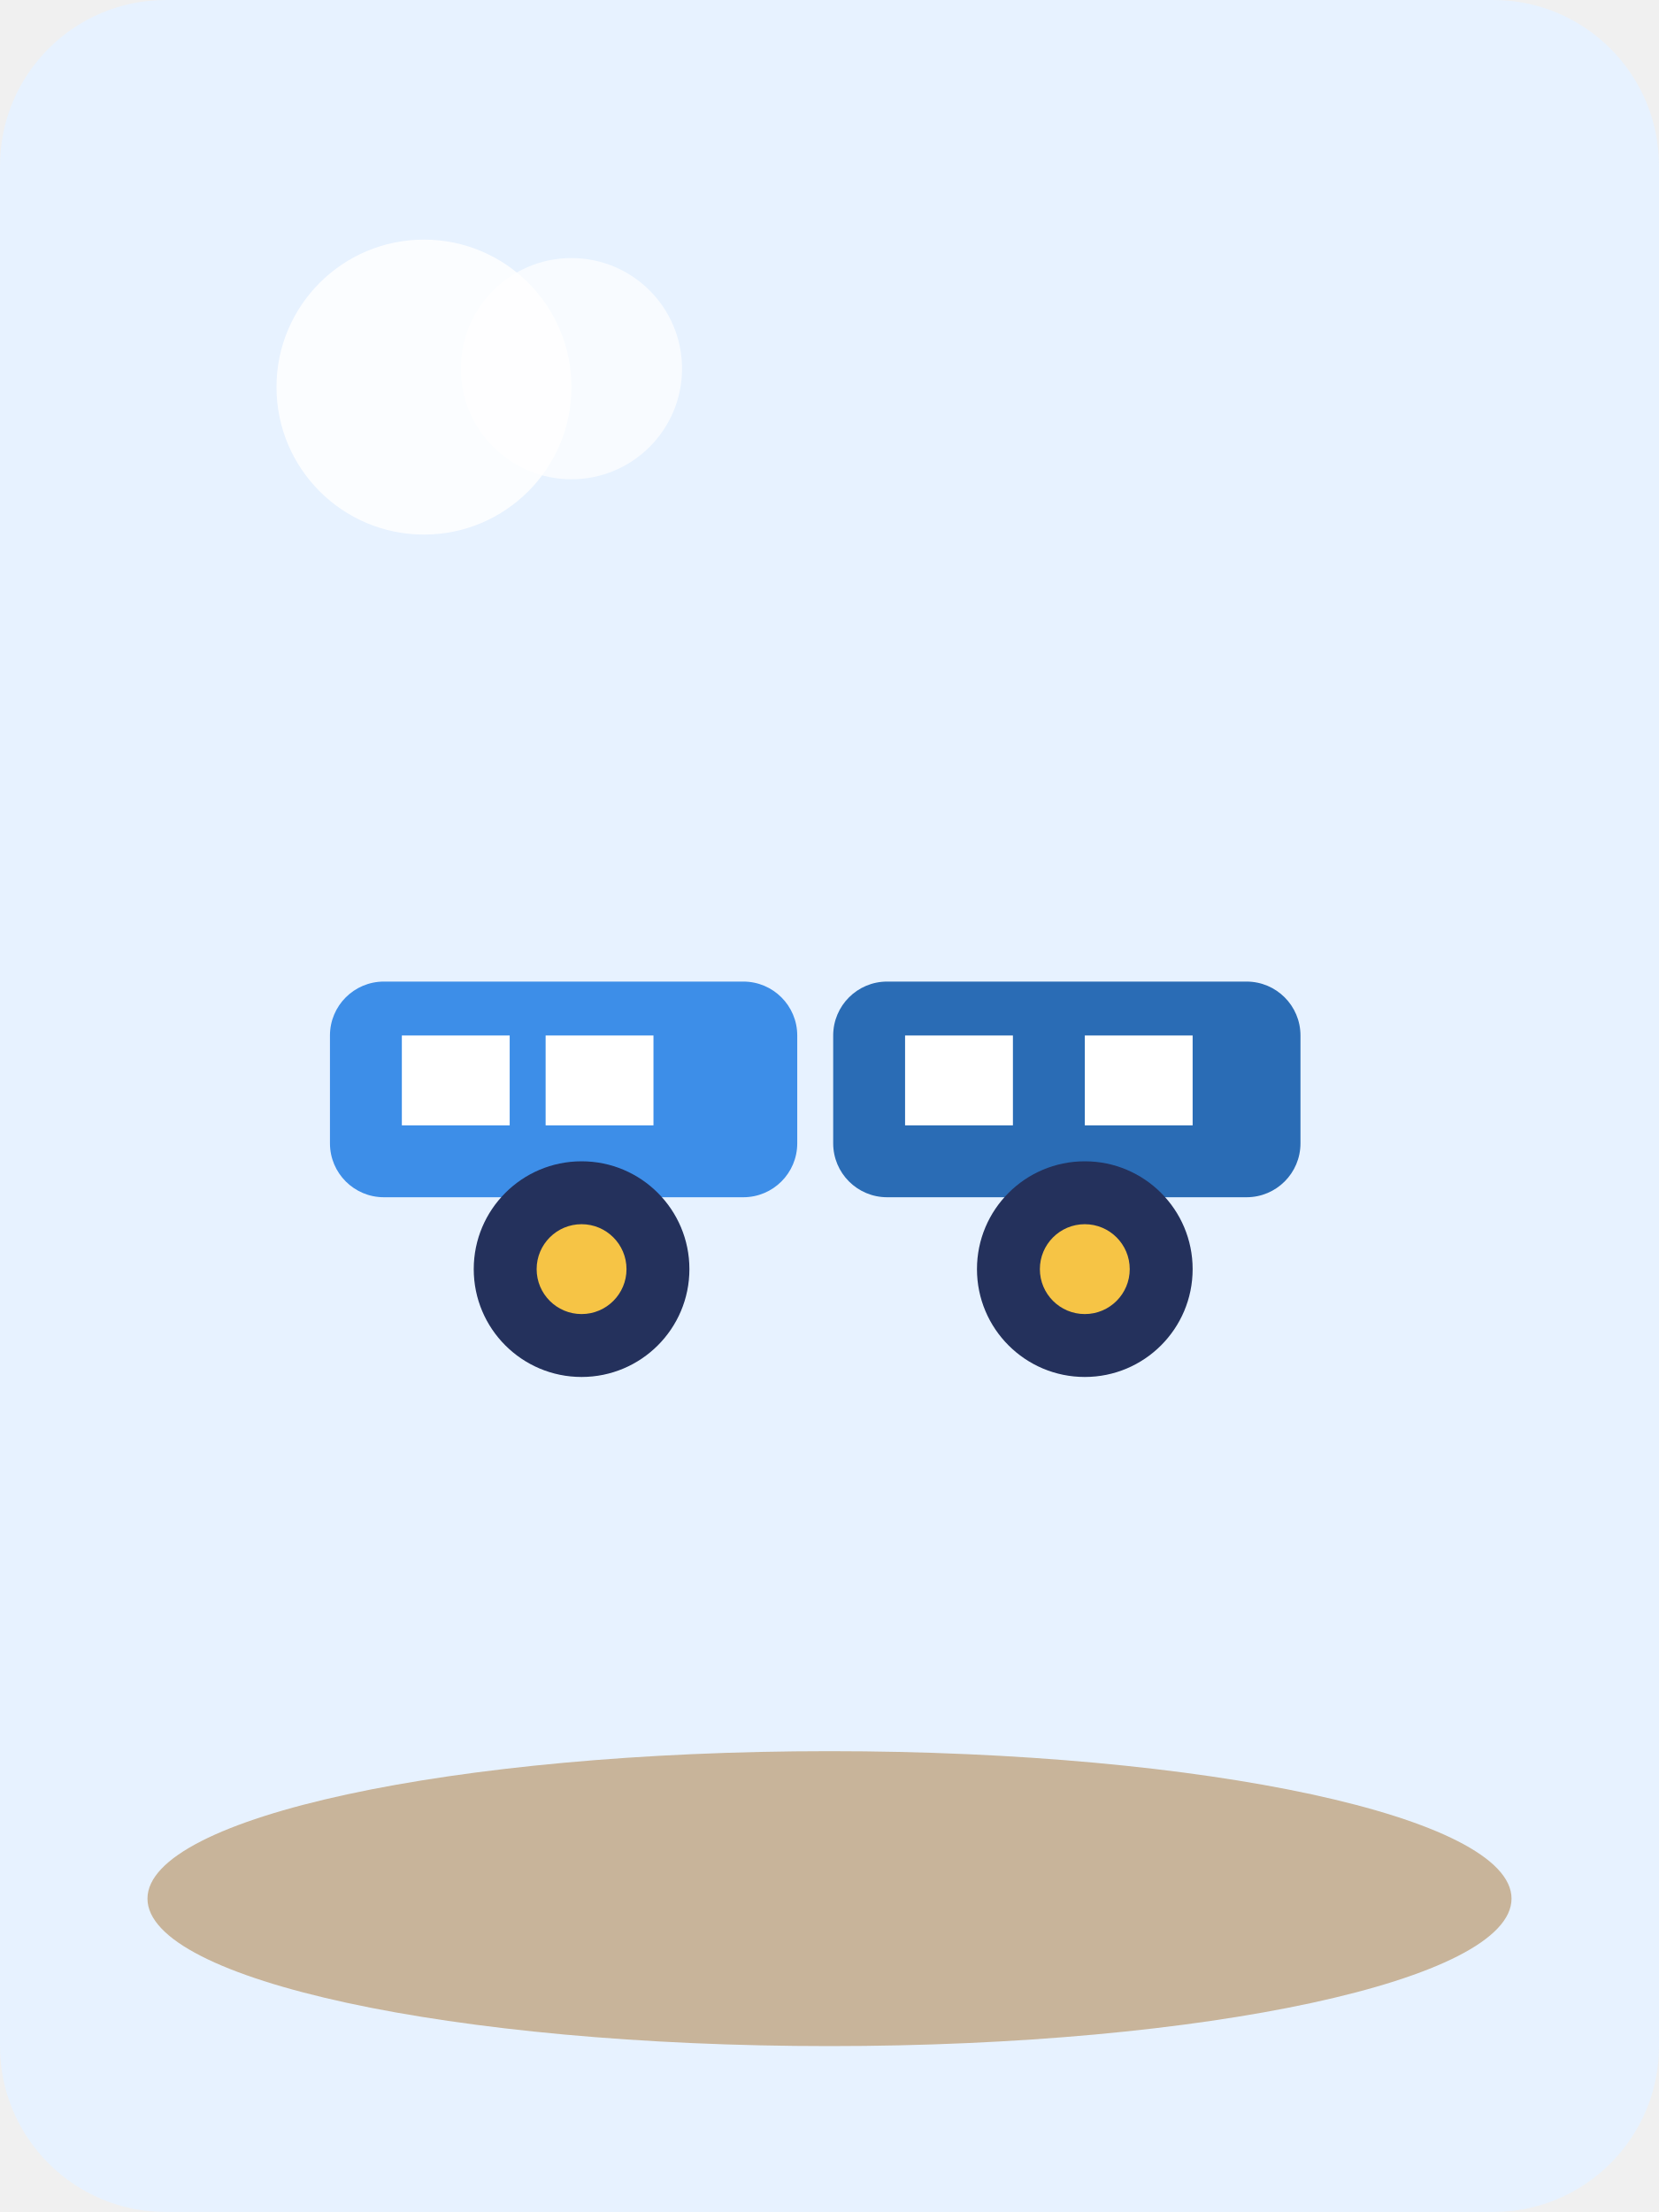
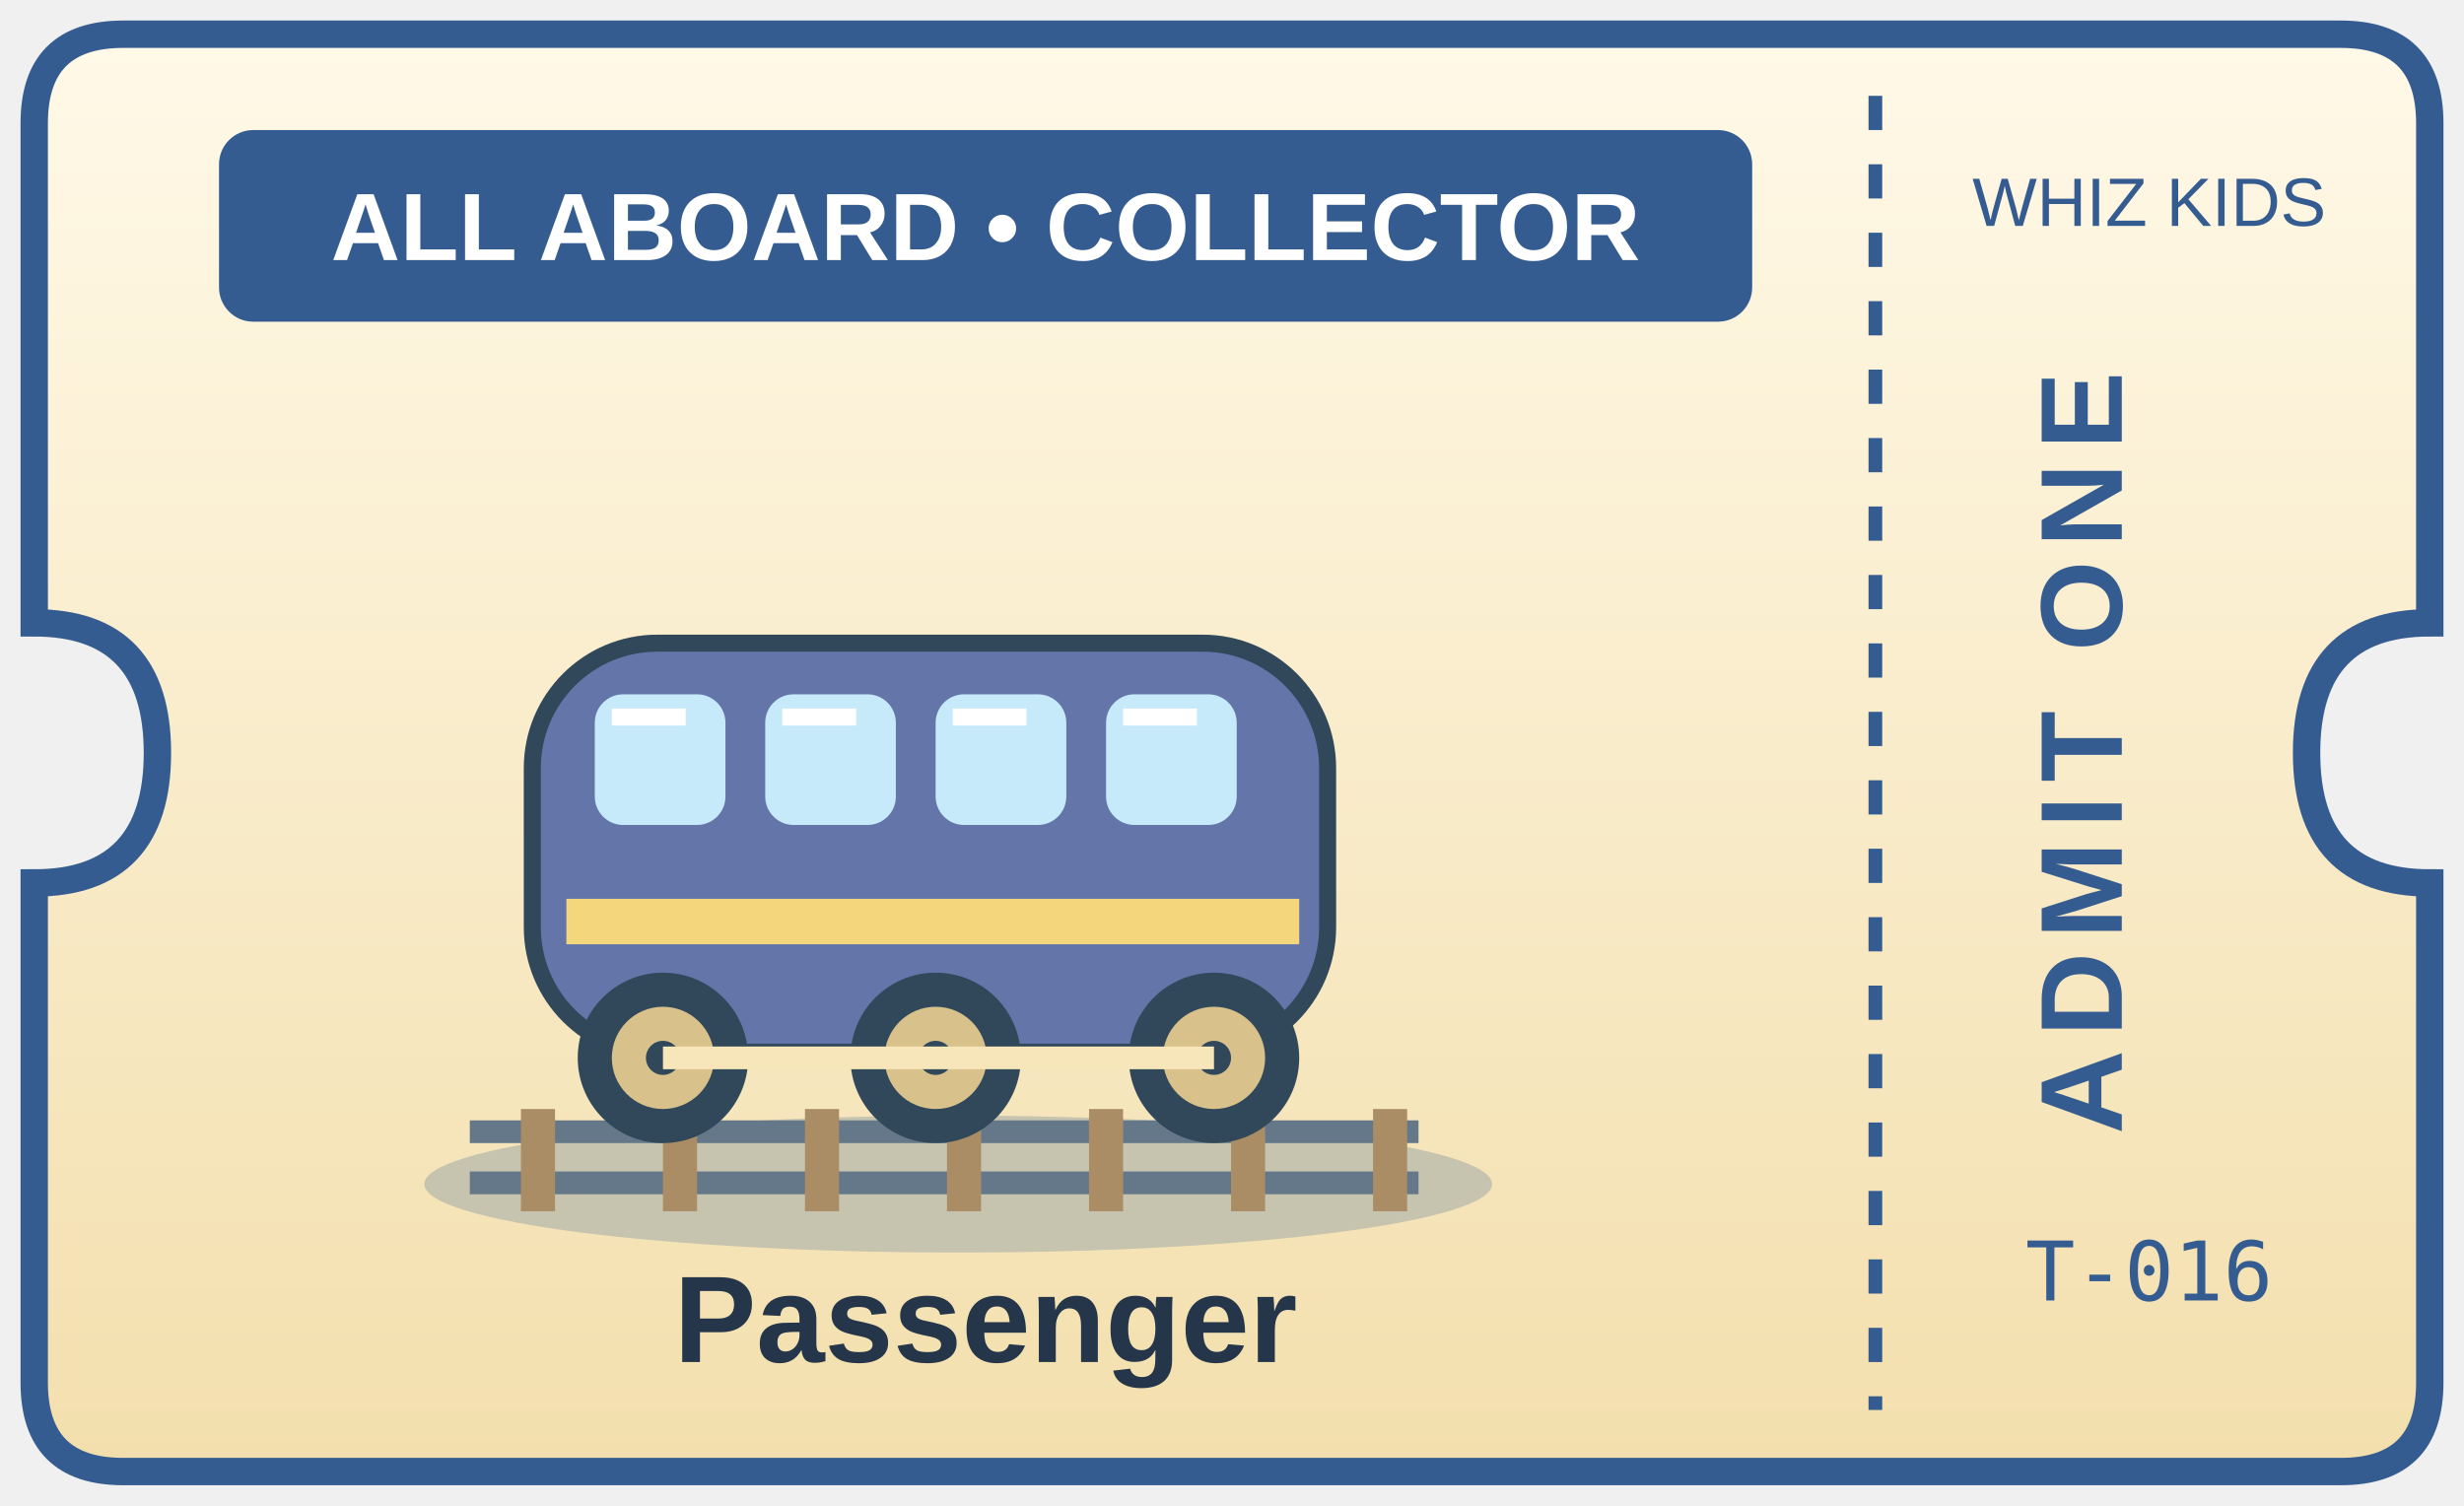
- <svg xmlns="http://www.w3.org/2000/svg" viewBox="0 0 180 240">
-   <rect width="180" height="240" rx="18" fill="#e7f2ff" />
-   <circle cx="46" cy="42" r="16" fill="#fff" opacity=".85" />
-   <circle cx="62" cy="40" r="12" fill="#fff" opacity=".7" />
-   <ellipse cx="90" cy="206" rx="74" ry="16" fill="#c8b49a" />
-   <g transform="translate(28,48) scale(1.95)">
-     <rect x="4" y="30" width="26" height="12" rx="3" fill="#3d8ee8" />
-     <rect x="32" y="30" width="26" height="12" rx="3" fill="#2a6cb5" />
-     <rect x="8" y="33" width="6" height="5" fill="#fff" />
-     <rect x="16" y="33" width="6" height="5" fill="#fff" />
-     <rect x="36" y="33" width="6" height="5" fill="#fff" />
-     <rect x="46" y="33" width="6" height="5" fill="#fff" />
-     <circle cx="18" cy="46" r="6" fill="#24315c" />
-     <circle cx="18" cy="46" r="2.5" fill="#f6c445" />
-     <circle cx="46" cy="46" r="6" fill="#24315c" />
-     <circle cx="46" cy="46" r="2.5" fill="#f6c445" />
+ <svg xmlns="http://www.w3.org/2000/svg" viewBox="0 0 360 220">
+   <defs>
+     <linearGradient id="paper" x2="0" y2="1">
+       <stop stop-color="#fff9e8" />
+       <stop offset="1" stop-color="#f3dfad" />
+     </linearGradient>
+   </defs>
+   <path d="M18 5H342Q355 5 355 18V91Q337 91 337 110Q337 129 355 129V202Q355 215 342 215H18Q5 215 5 202V129Q23 129 23 110Q23 91 5 91V18Q5 5 18 5Z" fill="url(#paper)" stroke="#355c91" stroke-width="4" />
+   <path d="M274 14V206" stroke="#355c91" stroke-width="2" stroke-dasharray="5 5" />
+   <rect x="32" y="19" width="224" height="28" rx="5" fill="#355c91" />
+   <text x="144" y="38" text-anchor="middle" font-family="Arial,sans-serif" font-weight="bold" font-size="14" fill="white">ALL ABOARD • COLLECTOR</text>
+   <ellipse cx="140" cy="173" rx="78" ry="10" fill="#c6c3ae" />
+   <g transform="translate(62,45) scale(.83)">
+     <path d="M8 145H175M8 154H175" stroke="#657889" stroke-width="4" />
+     <path d="M20 141V159" stroke="#ab8d65" stroke-width="6" />
+     <path d="M45 141V159" stroke="#ab8d65" stroke-width="6" />
+     <path d="M70 141V159" stroke="#ab8d65" stroke-width="6" />
+     <path d="M95 141V159" stroke="#ab8d65" stroke-width="6" />
+     <path d="M120 141V159" stroke="#ab8d65" stroke-width="6" />
+     <path d="M145 141V159" stroke="#ab8d65" stroke-width="6" />
+     <path d="M170 141V159" stroke="#ab8d65" stroke-width="6" />
+     <rect x="19" y="59" width="140" height="72" rx="22" fill="#6475aa" stroke="#30485a" stroke-width="3" />
+     <path d="M25 108H154" stroke="#f4d77c" stroke-width="8" />
+     <rect x="30" y="68" width="23" height="23" rx="5" fill="#c6eafa" />
+     <path d="M33 72L46 72" stroke="#fff" stroke-width="3" />
+     <rect x="60" y="68" width="23" height="23" rx="5" fill="#c6eafa" />
+     <path d="M63 72L76 72" stroke="#fff" stroke-width="3" />
+     <rect x="90" y="68" width="23" height="23" rx="5" fill="#c6eafa" />
+     <path d="M93 72L106 72" stroke="#fff" stroke-width="3" />
+     <rect x="120" y="68" width="23" height="23" rx="5" fill="#c6eafa" />
+     <path d="M123 72L136 72" stroke="#fff" stroke-width="3" />
+     <circle cx="42" cy="132" r="15" fill="#30485a" />
+     <circle cx="42" cy="132" r="9" fill="#d9c18b" />
+     <circle cx="42" cy="132" r="3" fill="#30485a" />
+     <circle cx="90" cy="132" r="15" fill="#30485a" />
+     <circle cx="90" cy="132" r="9" fill="#d9c18b" />
+     <circle cx="90" cy="132" r="3" fill="#30485a" />
+     <circle cx="139" cy="132" r="15" fill="#30485a" />
+     <circle cx="139" cy="132" r="9" fill="#d9c18b" />
+     <circle cx="139" cy="132" r="3" fill="#30485a" />
+     <path d="M42 132H139" stroke="#f6e6b9" stroke-width="4" />
  </g>
+   <text x="144" y="199" text-anchor="middle" font-family="Arial,sans-serif" font-weight="bold" font-size="18" fill="#25364a">Passenger</text>
+   <text transform="translate(310,110) rotate(-90)" text-anchor="middle" font-family="Arial,sans-serif" font-weight="bold" font-size="17" letter-spacing="2" fill="#355c91">ADMIT ONE</text>
+   <text x="314" y="190" text-anchor="middle" font-family="monospace" font-size="12" fill="#355c91">T-016</text>
+   <text x="314" y="33" text-anchor="middle" font-family="Arial" font-size="10" fill="#355c91">WHIZ KIDS</text>
</svg>
